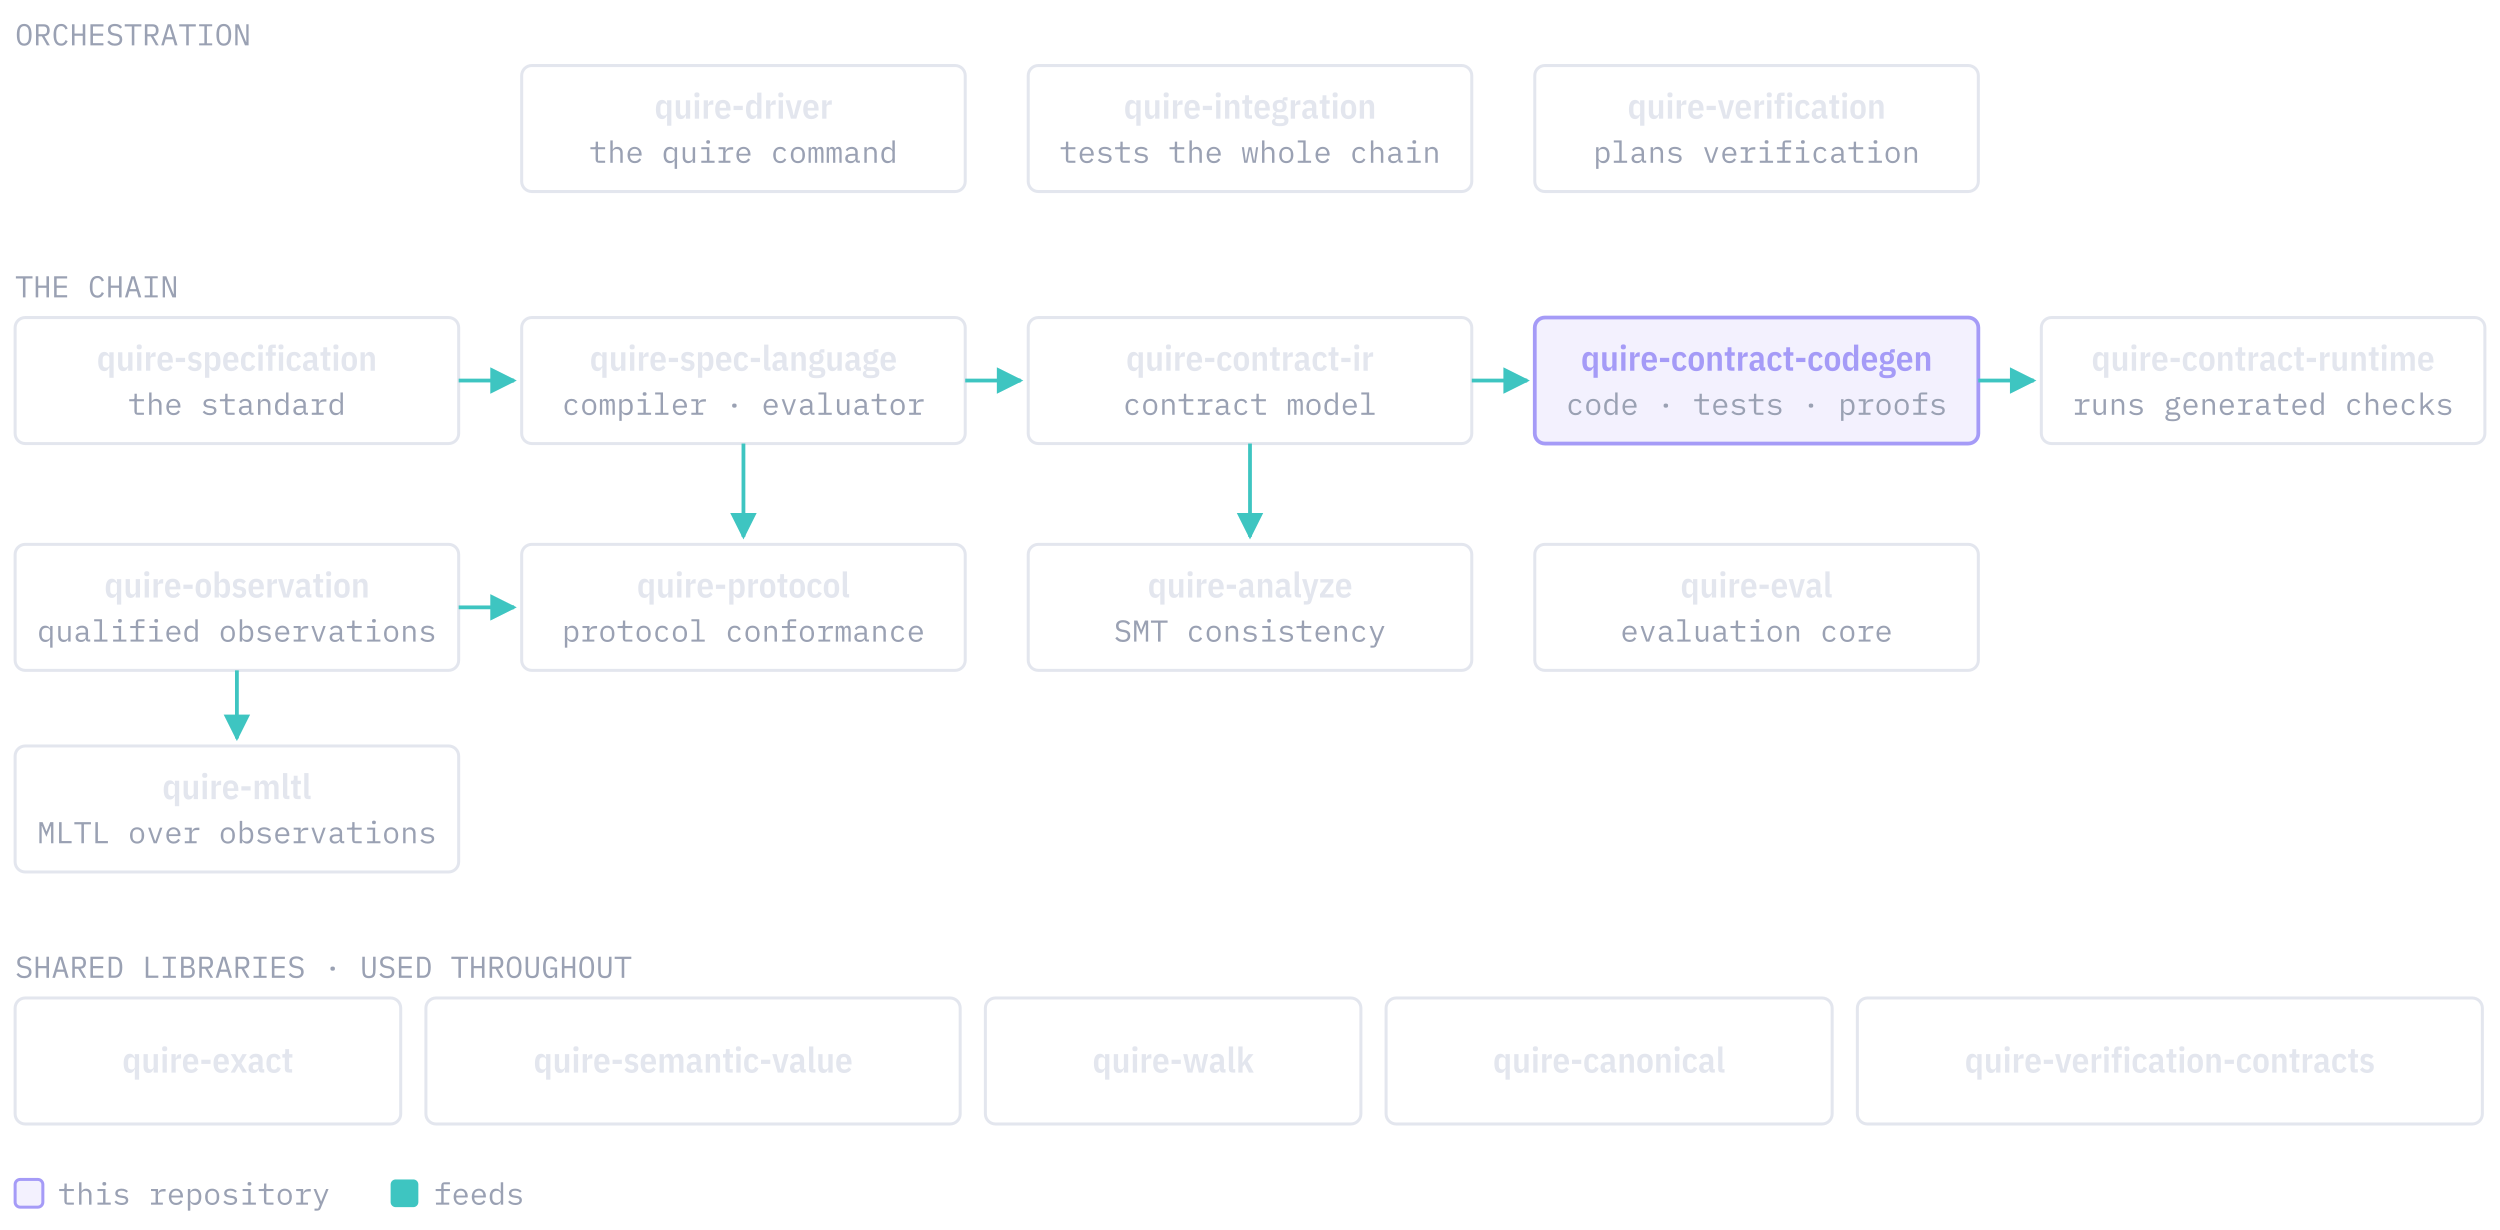
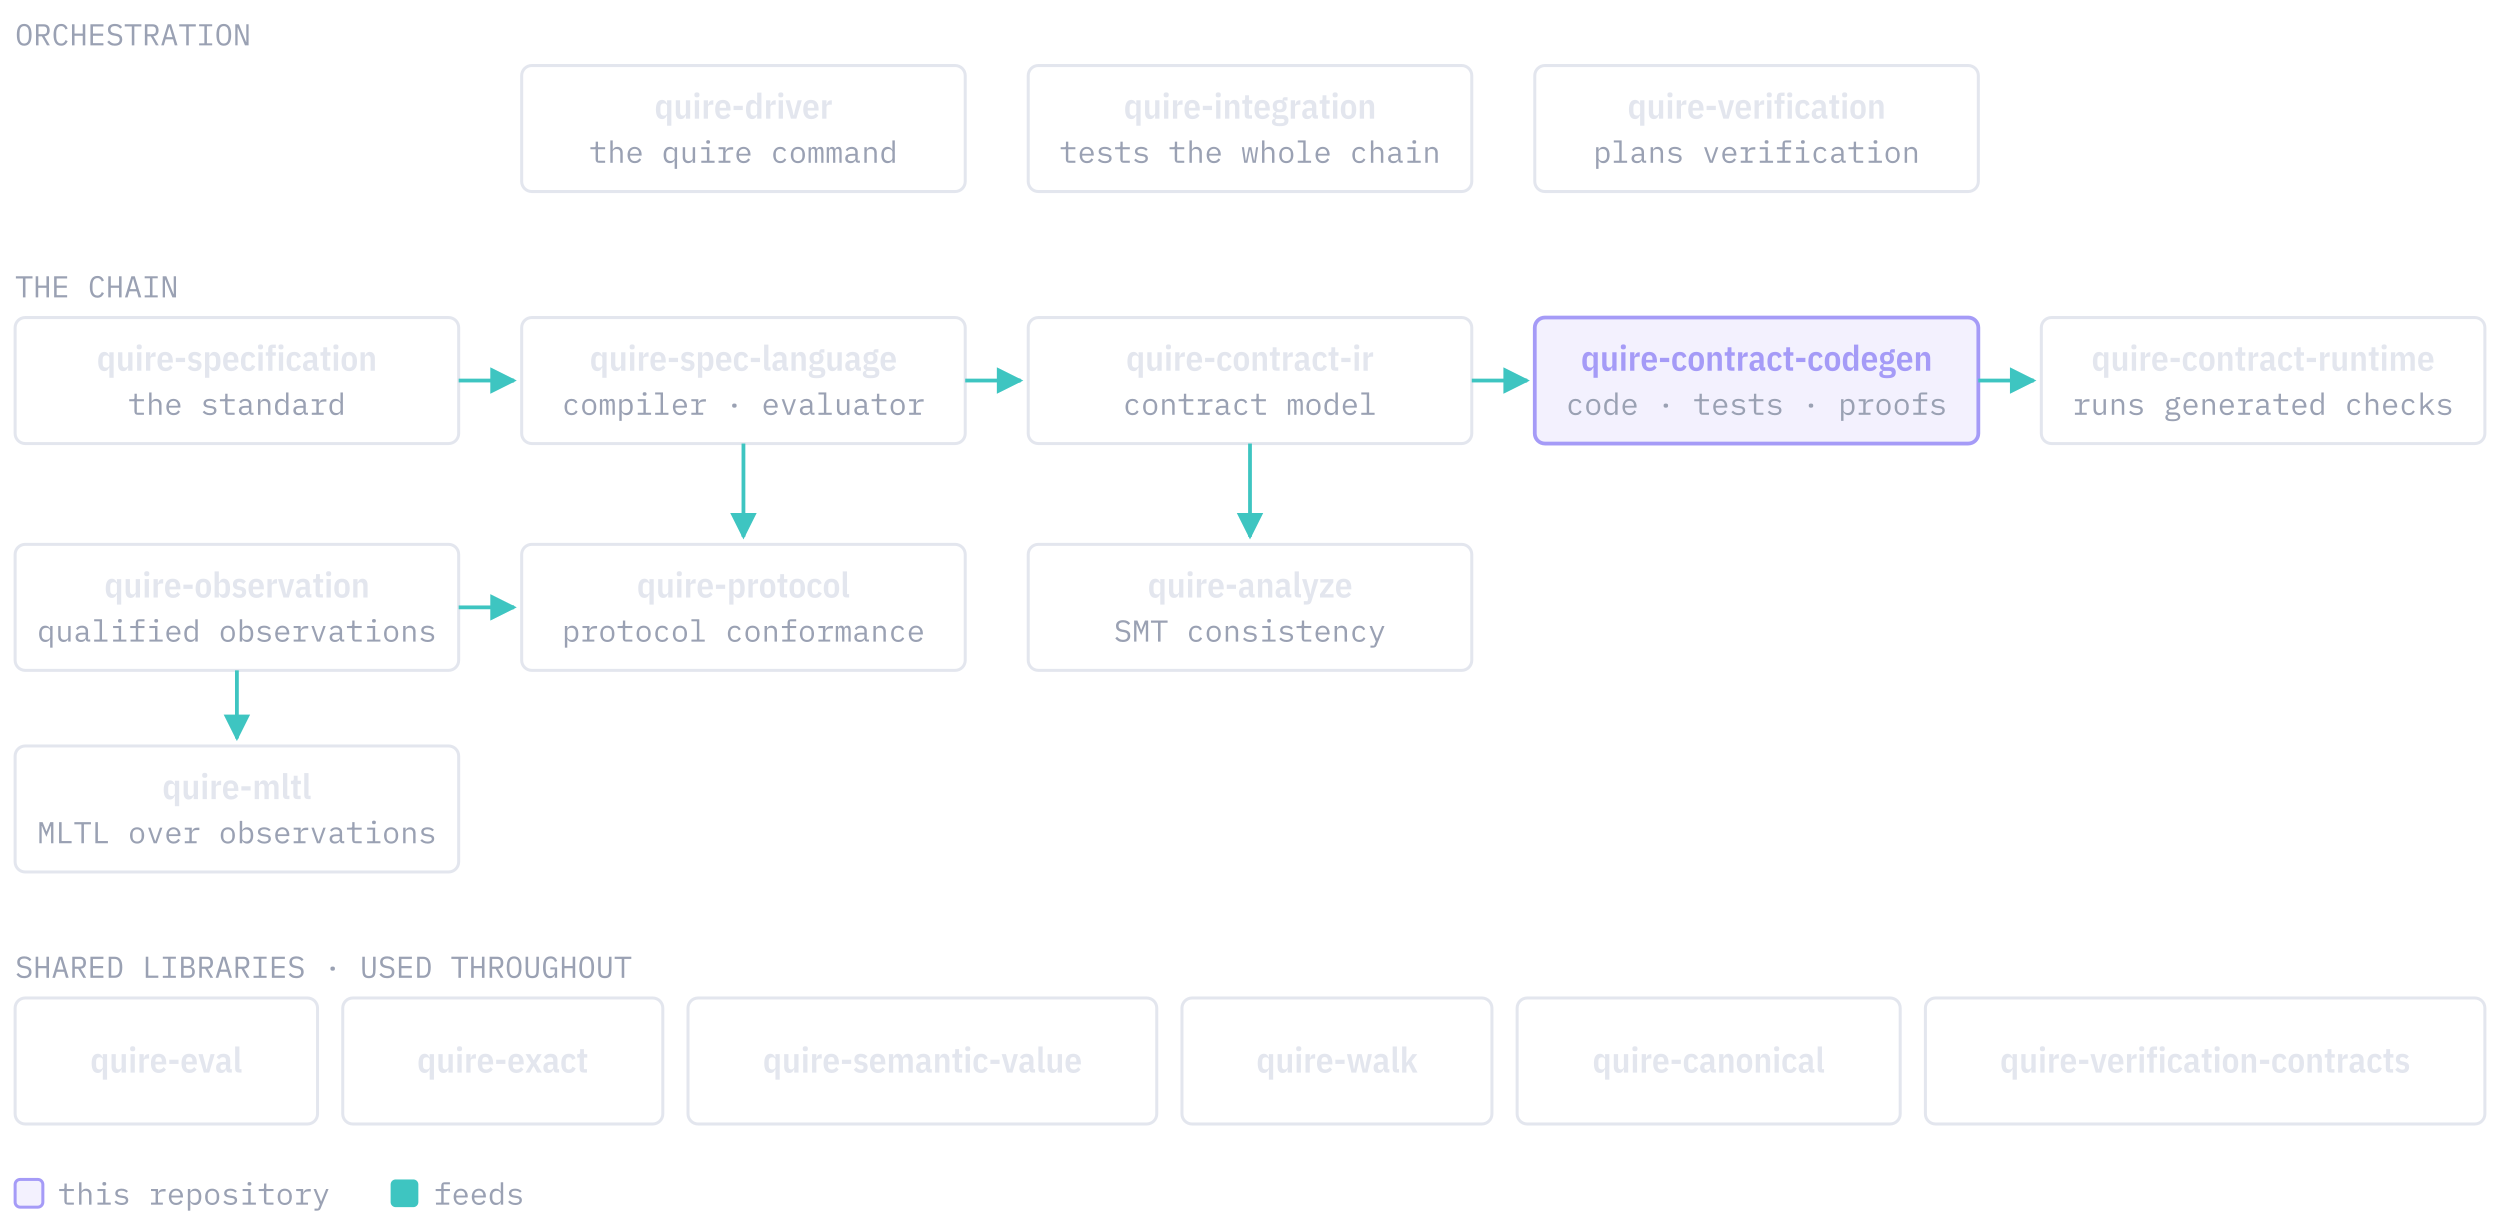
- <svg xmlns="http://www.w3.org/2000/svg" width="992" height="488" viewBox="-6 -6 992 488" role="img" aria-label="The Quire repositories. The main chain runs from the standard, quire-specification, to the compiler, quire-spec-language, then quire-contract-ir, quire-contract-codegen and quire-contract-runtime. quire-spec-language also feeds quire-protocol, and quire-contract-ir feeds quire-analyze. quire-observation feeds quire-protocol and quire-mltl. quire-eval is the evaluation core. Above the chain, quire-driver runs it, quire-integration tests it and quire-verification plans verification. Below it, shared libraries used throughout: quire-exact, quire-semantic-value, quire-walk, quire-canonical and quire-verification-contracts.">
+ <svg xmlns="http://www.w3.org/2000/svg" width="992" height="488" viewBox="-6 -6 992 488" role="img" aria-label="The Quire repositories. The main chain runs from the standard, quire-specification, to the compiler, quire-spec-language, then quire-contract-ir, quire-contract-codegen and quire-contract-runtime. quire-spec-language also feeds quire-protocol, and quire-contract-ir feeds quire-analyze. quire-observation feeds quire-protocol and quire-mltl. Above the chain, quire-driver runs it, quire-integration tests it and quire-verification plans verification. Below it, shared libraries used throughout: quire-eval, quire-exact, quire-semantic-value, quire-walk, quire-canonical and quire-verification-contracts.">
  <defs>
    <path id="mono_A" d="M481 0 422 199H177L118 0H31L245 698H356L570 0ZM304 609H295L197 272H402Z" />
    <path id="mono_B" d="M88 698H325Q415 698 466 649Q517 600 517 518Q517 455 486 419Q456 383 408 368V365Q467 351 505 312Q543 274 543 201Q543 159 529 122Q515 85 490 58Q464 31 430 16Q395 0 355 0H88ZM330 73Q388 73 421 99Q454 125 454 179V220Q454 273 421 300Q388 326 330 326H172V73ZM316 395Q369 395 399 418Q429 442 429 490V529Q429 577 399 601Q369 625 316 625H172V395Z" />
    <path id="mono_C" d="M323 -12Q195 -12 132 81Q70 174 70 349Q70 524 132 617Q195 710 323 710Q371 710 406 697Q441 684 466 662Q491 640 508 612Q525 585 538 557L466 524Q457 547 445 568Q433 588 416 604Q400 619 378 628Q355 637 323 637Q240 637 200 574Q159 511 159 406V292Q159 187 200 124Q240 61 323 61Q355 61 378 70Q400 79 416 94Q433 110 445 130Q457 151 466 174L538 141Q525 112 508 85Q491 58 466 36Q441 14 406 1Q371 -12 323 -12Z" />
    <path id="mono_D" d="M95 698H290Q418 698 481 610Q544 522 544 349Q544 176 481 88Q418 0 290 0H95ZM286 73Q370 73 412 131Q455 189 455 295V403Q455 509 412 567Q370 625 286 625H179V73Z" />
    <path id="mono_E" d="M90 0V698H520V625H174V390H508V317H174V73H520V0Z" />
    <path id="mono_G" d="M444 93H439Q430 73 418 54Q406 35 388 20Q369 6 343 -3Q317 -12 281 -12Q167 -12 112 80Q56 172 56 344Q56 524 117 617Q178 710 305 710Q354 710 390 697Q426 684 452 662Q477 640 494 612Q511 585 522 557L450 524Q441 547 430 568Q418 588 402 604Q385 619 362 628Q339 637 308 637Q224 637 184 574Q145 511 145 406V298Q145 245 153 202Q161 158 180 126Q198 94 228 76Q257 59 300 59Q368 59 406 100Q444 141 444 206V278H297V345H522V0H444Z" />
    <path id="mono_H" d="M436 317H164V0H80V698H164V390H436V698H520V0H436Z" />
    <path id="mono_I" d="M84 0V67H258V631H84V698H516V631H342V67H516V0Z" />
    <path id="mono_L" d="M120 0V698H204V73H535V0Z" />
    <path id="mono_M" d="M455 350V571H447L300 212L153 571H145V350V0H68V698H176L299 390H305L428 698H532V0H455Z" />
    <path id="mono_N" d="M163 588H156V0H80V698H199L437 110H444V698H520V0H401Z" />
    <path id="mono_O" d="M300 -12Q236 -12 190 12Q144 37 114 83Q84 129 70 196Q56 263 56 349Q56 434 70 502Q84 569 114 615Q144 661 190 686Q236 710 300 710Q364 710 410 686Q456 661 486 615Q516 569 530 502Q544 434 544 349Q544 263 530 196Q516 129 486 83Q456 37 410 12Q364 -12 300 -12ZM300 61Q342 61 371 78Q400 94 419 124Q438 154 446 196Q455 239 455 292V406Q455 458 446 501Q438 544 419 574Q400 604 371 620Q342 637 300 637Q258 637 229 620Q200 604 181 574Q162 544 154 501Q145 458 145 406V292Q145 239 154 196Q162 154 181 124Q200 94 229 78Q258 61 300 61Z" />
    <path id="mono_R" d="M174 0H90V698H344Q441 698 492 645Q543 592 543 497Q543 412 499 361Q455 310 371 302L549 0H455L285 298H174ZM342 369Q395 369 424 396Q454 422 454 471V523Q454 572 424 598Q395 625 342 625H174V369Z" />
    <path id="mono_S" d="M298 -12Q204 -12 144 22Q84 57 45 111L106 161Q147 110 192 85Q238 60 301 60Q377 60 417 95Q457 130 457 193Q457 244 428 272Q399 301 327 313L249 326Q198 335 164 353Q129 371 108 396Q87 422 78 452Q69 483 69 516Q69 612 132 661Q195 710 302 710Q386 710 444 682Q501 654 536 603L477 552Q448 590 407 614Q366 638 301 638Q230 638 192 608Q154 578 154 518Q154 471 182 442Q211 412 285 399L360 386Q411 377 446 359Q481 341 502 316Q524 291 533 260Q542 229 542 195Q542 98 478 43Q415 -12 298 -12Z" />
    <path id="mono_T" d="M342 625V0H258V625H25V698H575V625Z" />
    <path id="mono_U" d="M164 698V279Q164 228 167 188Q170 148 183 120Q196 91 224 76Q251 61 300 61Q349 61 376 76Q404 91 417 120Q430 148 433 188Q436 228 436 279V698H520V299Q520 221 512 163Q505 105 482 66Q458 27 414 8Q371 -12 300 -12Q229 -12 186 8Q142 27 118 66Q95 105 88 163Q80 221 80 299V698Z" />
    <path id="mono_a" d="M495 0Q448 0 428 24Q408 48 403 84H398Q381 39 344 14Q306 -12 243 -12Q162 -12 114 30Q66 72 66 145Q66 217 118 256Q171 295 288 295H398V346Q398 403 366 432Q334 460 275 460Q223 460 190 440Q157 419 137 384L83 424Q93 444 110 463Q127 482 152 496Q177 511 209 520Q241 528 280 528Q371 528 424 482Q478 436 478 354V70H550V0ZM257 55Q288 55 314 62Q339 70 358 82Q377 95 388 112Q398 130 398 150V235H288Q216 235 183 215Q150 195 150 157V136Q150 96 178 76Q207 55 257 55Z" />
    <path id="mono_b" d="M95 740H175V432H179Q229 528 338 528Q433 528 486 457Q540 386 540 258Q540 130 486 59Q433 -12 338 -12Q229 -12 179 84H175V0H95ZM307 59Q377 59 416 102Q454 144 454 214V302Q454 372 416 414Q377 457 307 457Q280 457 256 450Q232 443 214 430Q196 416 186 396Q175 377 175 351V165Q175 139 186 120Q196 100 214 86Q232 73 256 66Q280 59 307 59Z" />
    <path id="mono_c" d="M318 -12Q262 -12 218 8Q175 27 145 62Q115 97 100 147Q84 197 84 258Q84 319 100 369Q116 419 146 454Q176 490 219 509Q262 528 317 528Q392 528 439 495Q486 462 508 409L444 375Q430 415 398 437Q365 459 317 459Q282 459 254 448Q227 436 208 415Q189 394 180 365Q170 336 170 302V214Q170 180 180 151Q189 122 208 101Q227 80 255 68Q283 57 319 57Q371 57 405 81Q439 105 459 147L516 108Q493 56 444 22Q396 -12 318 -12Z" />
    <path id="mono_d" d="M425 84H421Q371 -12 262 -12Q167 -12 114 59Q60 130 60 258Q60 386 114 457Q167 528 262 528Q371 528 421 432H425V740H505V0H425ZM293 59Q320 59 344 66Q368 73 386 86Q404 100 414 120Q425 139 425 165V351Q425 377 414 396Q404 416 386 430Q368 443 344 450Q320 457 293 457Q223 457 184 414Q146 372 146 302V214Q146 144 184 102Q223 59 293 59Z" />
    <path id="mono_e" d="M309 -12Q253 -12 208 7Q164 26 132 62Q101 97 84 146Q67 196 67 257Q67 319 84 369Q102 419 133 454Q164 490 208 509Q251 528 304 528Q356 528 398 509Q441 490 471 456Q501 423 517 377Q533 331 533 276V238H151V214Q151 180 162 151Q173 122 194 101Q214 80 244 68Q273 57 309 57Q361 57 399 81Q437 105 457 147L516 107Q493 55 440 22Q386 -12 309 -12ZM304 462Q271 462 243 450Q215 438 194 417Q174 396 162 368Q151 339 151 305V298H447V309Q447 343 436 371Q426 399 408 420Q389 440 362 451Q336 462 304 462Z" />
    <path id="mono_f" d="M83 68H257V448H73V516H257V622Q257 674 284 707Q312 740 371 740H544V672H337V516H544V448H337V68H521V0H83Z" />
    <path id="mono_g" d="M561 -59Q561 -137 496 -174Q431 -212 301 -212Q176 -212 122 -179Q67 -146 67 -84Q67 -42 89 -19Q111 4 151 15V27Q129 38 117 55Q105 72 105 98Q105 138 132 158Q158 178 198 188V192Q150 213 124 254Q97 295 97 350Q97 389 111 422Q125 455 152 478Q178 502 215 515Q252 528 297 528Q355 528 399 507V516Q399 546 413 566Q427 586 461 586H556V516H440V481Q468 457 483 424Q498 391 498 350Q498 311 484 278Q469 245 443 222Q417 198 380 185Q342 172 297 172Q284 172 272 173Q260 174 248 176Q236 174 223 170Q210 165 199 158Q188 150 181 140Q174 130 174 117Q174 94 197 86Q220 79 257 79H371Q471 79 516 42Q561 4 561 -59ZM486 -63Q486 -32 461 -14Q436 5 374 5H195Q143 -16 143 -65Q143 -99 170 -124Q197 -148 260 -148H338Q408 -148 447 -126Q486 -105 486 -63ZM297 234Q357 234 386 262Q414 290 414 336V365Q414 411 386 438Q357 466 297 466Q237 466 209 438Q181 411 181 365V336Q181 290 209 262Q237 234 297 234Z" />
    <path id="mono_h" d="M98 740H178V432H182Q190 451 202 468Q214 486 232 499Q249 512 273 520Q297 528 329 528Q410 528 459 476Q508 425 508 331V0H428V317Q428 388 397 422Q366 457 306 457Q282 457 259 451Q236 445 218 433Q200 421 189 402Q178 383 178 358V0H98Z" />
    <path id="mono_i" d="M332 630Q297 630 283 644Q269 659 269 681V697Q269 719 283 734Q297 748 332 748Q367 748 381 734Q395 719 395 697V681Q395 659 381 644Q367 630 332 630ZM106 68H292V448H106V516H372V68H546V0H106Z" />
    <path id="mono_k" d="M105 740H185V273H189L279 358L451 516H549L335 314L574 0H475L274 268L185 187V0H105Z" />
    <path id="mono_l" d="M80 68H260V672H80V740H340V68H520V0H80Z" />
    <path id="mono_m" d="M54 0V516H128V456H132Q144 486 166 507Q188 528 231 528Q276 528 298 506Q320 483 325 447H328Q342 482 368 505Q394 528 440 528Q503 528 524 484Q546 440 546 358V0H472V345Q472 411 458 436Q445 462 409 462Q377 462 357 442Q337 421 337 379V0H263V345Q263 411 250 436Q236 462 201 462Q169 462 148 442Q128 421 128 379V0Z" />
    <path id="mono_n" d="M98 0V516H178V432H182Q190 451 202 468Q214 486 232 499Q249 512 273 520Q297 528 329 528Q410 528 459 476Q508 425 508 331V0H428V317Q428 388 397 422Q366 457 306 457Q282 457 259 451Q236 445 218 433Q200 421 189 402Q178 383 178 358V0Z" />
    <path id="mono_o" d="M300 -12Q246 -12 202 7Q159 26 128 62Q98 97 82 146Q66 196 66 258Q66 319 82 369Q98 419 128 454Q159 490 202 509Q246 528 300 528Q354 528 398 509Q441 490 472 454Q502 419 518 369Q534 319 534 258Q534 196 518 146Q502 97 472 62Q441 26 398 7Q354 -12 300 -12ZM300 57Q367 57 408 97Q449 137 449 221V295Q449 379 408 419Q367 459 300 459Q233 459 192 419Q151 379 151 295V221Q151 137 192 97Q233 57 300 57Z" />
    <path id="mono_p" d="M95 516H175V432H179Q229 528 338 528Q433 528 486 457Q540 386 540 258Q540 130 486 59Q433 -12 338 -12Q229 -12 179 84H175V-200H95ZM307 59Q377 59 416 102Q454 144 454 214V302Q454 372 416 414Q377 457 307 457Q280 457 256 450Q232 443 214 430Q196 416 186 396Q175 377 175 351V165Q175 139 186 120Q196 100 214 86Q232 73 256 66Q280 59 307 59Z" />
    <path id="mono_periodcentered" d="M300 235Q259 235 242 252Q226 269 226 295V313Q226 339 242 356Q259 373 300 373Q341 373 358 356Q374 339 374 313V295Q374 269 358 252Q341 235 300 235Z" />
    <path id="mono_q" d="M425 84H421Q371 -12 262 -12Q167 -12 114 59Q60 130 60 258Q60 386 114 457Q167 528 262 528Q371 528 421 432H425V516H505V-200H425ZM293 59Q320 59 344 66Q368 73 386 86Q404 100 414 120Q425 139 425 165V351Q425 377 414 396Q404 416 386 430Q368 443 344 450Q320 457 293 457Q223 457 184 414Q146 372 146 302V214Q146 144 184 102Q223 59 293 59Z" />
    <path id="mono_r" d="M77 68H228V448H77V516H308V386H313Q329 447 374 482Q418 516 487 516H559V436H462Q393 436 350 396Q308 356 308 291V68H469V0H77Z" />
    <path id="mono_s" d="M306 -12Q225 -12 166 16Q108 43 67 89L121 136Q158 97 202 76Q246 55 308 55Q368 55 406 76Q445 98 445 144Q445 164 438 178Q430 191 417 199Q404 207 388 212Q372 216 354 219L273 231Q246 235 214 242Q183 249 157 264Q131 280 114 306Q96 332 96 374Q96 413 112 442Q127 470 155 490Q183 509 221 518Q259 528 304 528Q374 528 426 506Q477 484 514 445L462 396Q453 407 440 418Q426 430 406 440Q387 449 361 455Q335 461 301 461Q240 461 208 440Q175 419 175 379Q175 359 182 346Q190 332 203 324Q216 316 232 312Q249 307 266 304L347 292Q375 288 406 281Q437 274 463 258Q489 243 506 217Q524 191 524 149Q524 72 464 30Q405 -12 306 -12Z" />
    <path id="mono_t" d="M325 0Q266 0 238 33Q211 66 211 118V448H39V516H167Q193 516 204 526Q214 537 214 563V698H291V516H526V448H291V68H526V0Z" />
    <path id="mono_u" d="M422 84H418Q410 65 398 48Q386 30 368 17Q351 4 327 -4Q303 -12 271 -12Q190 -12 141 40Q92 91 92 185V516H172V199Q172 128 203 94Q234 59 294 59Q318 59 341 65Q364 71 382 83Q400 95 411 114Q422 132 422 158V516H502V0H422Z" />
    <path id="mono_v" d="M249 0 64 516H145L219 300L299 67H303L383 300L457 516H536L351 0Z" />
    <path id="mono_w" d="M30 516H101L160 70H169L257 516H345L433 70H442L501 516H570L491 0H387L305 432H297L213 0H109Z" />
    <path id="mono_y" d="M467 516H547L291 -113Q282 -135 271 -152Q260 -168 245 -178Q230 -189 209 -194Q188 -200 159 -200H83V-132H203L261 10L53 516H135L222 300L299 104H303L380 300Z" />
    <path id="title_a" d="M406 0Q325 0 321 89H309Q299 41 264 14Q229 -12 177 -12Q105 -12 69 28Q33 68 33 140Q33 222 84 262Q135 302 231 302H312V347Q312 393 292 415Q273 437 228 437Q191 437 166 420Q141 402 122 370L51 434Q80 479 124 506Q169 534 238 534Q433 534 433 350V97H479V0ZM223 77Q260 77 286 98Q312 120 312 158V227H239Q155 227 155 162V140Q155 107 173 92Q191 77 223 77Z" />
    <path id="title_b" d="M66 740H187V436H201Q212 480 246 507Q279 534 324 534Q416 534 460 464Q504 395 504 261Q504 127 460 58Q416 -12 324 -12Q279 -12 246 15Q212 42 201 86H187V0H66ZM278 88Q325 88 351 117Q377 146 377 199V323Q377 376 351 405Q325 434 278 434Q237 434 212 414Q187 393 187 356V166Q187 129 212 108Q237 88 278 88Z" />
    <path id="title_c" d="M251 -12Q145 -12 90 54Q34 120 34 261Q34 402 90 468Q145 534 251 534Q328 534 374 499Q419 464 439 403L340 359Q332 397 312 416Q291 436 251 436Q161 436 161 328V194Q161 86 251 86Q293 86 315 106Q337 126 348 168L442 123Q396 -12 251 -12Z" />
    <path id="title_d" d="M357 86H343Q332 42 298 15Q265 -12 220 -12Q128 -12 84 58Q40 127 40 261Q40 395 84 464Q128 534 220 534Q265 534 298 507Q332 480 343 436H357V740H478V0H357ZM266 88Q307 88 332 108Q357 129 357 166V356Q357 393 332 414Q307 434 266 434Q219 434 193 405Q167 376 167 323V199Q167 146 193 117Q219 88 266 88Z" />
    <path id="title_e" d="M263 -12Q212 -12 170 4Q127 21 97 54Q67 88 50 140Q34 191 34 261Q34 402 90 468Q147 534 252 534Q357 534 414 468Q470 402 470 261V232H161V198Q161 146 190 116Q219 86 270 86Q313 86 342 104Q372 123 393 158L459 89Q430 43 381 16Q332 -12 263 -12ZM252 441Q161 441 161 333V307H343V333Q343 441 252 441Z" />
    <path id="title_f" d="M91 425H22V522H91V603Q91 674 122 707Q154 740 220 740H308V643H212V522H308V425H212V0H91Z" />
    <path id="title_g" d="M493 -46Q493 -87 480 -118Q468 -149 439 -170Q410 -191 362 -202Q314 -212 244 -212Q182 -212 140 -204Q98 -195 72 -179Q46 -163 35 -140Q24 -117 24 -88Q24 -48 46 -25Q68 -2 109 4V23Q77 31 62 53Q46 75 46 107Q46 139 68 160Q90 182 132 190V203Q47 245 47 357Q47 442 95 488Q143 534 244 534Q289 534 326 520V539Q326 610 394 610H467V516H366V496Q403 478 422 442Q441 407 441 357Q441 272 394 226Q346 181 244 181Q203 181 168 189Q154 183 147 170Q140 157 140 141Q140 121 153 111Q166 101 196 101H329Q418 101 456 63Q493 25 493 -46ZM380 -60Q380 -33 362 -19Q344 -5 302 -5H141Q119 -24 119 -61Q119 -93 140 -110Q162 -127 216 -127H275Q332 -127 356 -110Q380 -94 380 -60ZM244 264Q327 264 327 346V369Q327 451 244 451Q161 451 161 369V346Q161 264 244 264Z" />
    <path id="title_hyphen" d="M50 245V365H312V245Z" />
    <path id="title_i" d="M126 604Q88 604 71 620Q54 637 54 665V685Q54 713 71 730Q88 746 126 746Q164 746 181 730Q198 713 198 685V665Q198 637 181 620Q164 604 126 604ZM66 522H187V0H66Z" />
    <path id="title_k" d="M66 740H187V395L179 287H193L254 383L358 522H495L332 317L504 0H368L248 239L187 163V0H66Z" />
    <path id="title_l" d="M184 0Q121 0 94 28Q66 56 66 116V740H187V97H247V0Z" />
    <path id="title_m" d="M66 0V522H187V435H201Q232 534 324 534Q422 534 451 431H463Q480 484 516 509Q551 534 602 534Q668 534 705 486Q742 439 742 351V0H621V330Q621 432 548 432Q513 432 488 410Q464 389 464 350V0H343V330Q343 384 325 408Q307 432 271 432Q236 432 212 410Q187 389 187 350V0Z" />
    <path id="title_n" d="M66 0V522H187V435H201Q232 534 326 534Q396 534 434 486Q472 439 472 351V0H351V330Q351 432 275 432Q238 432 212 410Q187 389 187 350V0Z" />
    <path id="title_o" d="M253 -12Q149 -12 92 54Q34 120 34 261Q34 402 92 468Q149 534 253 534Q357 534 414 468Q472 402 472 261Q472 120 414 54Q357 -12 253 -12ZM253 86Q345 86 345 194V328Q345 436 253 436Q161 436 161 328V194Q161 86 253 86Z" />
    <path id="title_p" d="M66 522H187V436H201Q212 480 246 507Q279 534 324 534Q416 534 460 464Q504 395 504 261Q504 127 460 58Q416 -12 324 -12Q279 -12 246 15Q212 42 201 86H187V-200H66ZM278 88Q325 88 351 117Q377 146 377 199V323Q377 376 351 405Q325 434 278 434Q237 434 212 414Q187 393 187 356V166Q187 129 212 108Q237 88 278 88Z" />
    <path id="title_q" d="M357 86H343Q332 42 298 15Q265 -12 220 -12Q128 -12 84 58Q40 127 40 261Q40 395 84 464Q128 534 220 534Q265 534 298 507Q332 480 343 436H357V522H478V-200H357ZM266 88Q307 88 332 108Q357 129 357 166V356Q357 393 332 414Q307 434 266 434Q219 434 193 405Q167 376 167 323V199Q167 146 193 117Q219 88 266 88Z" />
    <path id="title_r" d="M66 0V522H187V415H201Q210 467 238 494Q267 522 313 522H339V398H299Q242 398 214 380Q187 362 187 317V0Z" />
    <path id="title_s" d="M224 -12Q159 -12 110 12Q61 35 24 82L98 154Q123 119 154 101Q185 83 226 83Q302 83 302 147Q302 172 290 186Q277 201 247 206L198 215Q116 230 79 266Q42 302 42 371Q42 453 90 494Q138 534 226 534Q287 534 332 514Q376 494 409 455L338 384Q318 409 290 424Q261 439 226 439Q156 439 156 376Q156 350 170 336Q184 323 214 318L264 309Q346 294 382 258Q417 223 417 159Q417 78 367 33Q317 -12 224 -12Z" />
    <path id="title_t" d="M210 0Q147 0 119 28Q91 56 91 117V425H22V522H58Q84 522 94 534Q103 546 103 572V664H212V522H306V425H212V97H298V0Z" />
    <path id="title_u" d="M346 88H332Q302 -12 205 -12Q135 -12 98 36Q60 83 60 172V522H181V192Q181 89 257 89Q294 89 320 111Q346 133 346 172V522H467V0H346Z" />
    <path id="title_v" d="M162 0 8 522H130L205 244L234 103H248L277 244L352 522H469L315 0Z" />
    <path id="title_w" d="M16 522H135L186 278L211 110H223L253 278L311 522H433L492 278L522 110H534L559 278L612 522H724L597 0H461L400 254L377 409H364L340 254L279 0H143Z" />
    <path id="title_x" d="M15 0 173 267 17 522H149L242 354H255L348 522H472L318 264L478 0H345L249 176H236L138 0Z" />
    <path id="title_y" d="M353 522H474L275 -109Q258 -162 227 -181Q196 -200 140 -200H58V-103H161L182 -29L8 522H131L209 240L237 103H249L277 241Z" />
    <path id="title_z" d="M34 0V95L275 425H42V522H412V428L170 97H418V0Z" />
    <marker id="ah-model" viewBox="0 0 10 10" refX="9" refY="5" markerWidth="7" markerHeight="7" orient="auto-start-reverse">
      <path d="M0,0 L10,5 L0,10 z" fill="#3ec5c1" />
    </marker>
  </defs>
  <rect x="201" y="20" width="176" height="50" rx="4" stroke="#e3e6ee" stroke-width="1.2" fill="none" />
  <g fill="#e3e6ee" transform="translate(253.7,41.1) scale(0.014,-0.014)">
    <use href="#title_q" x="0" />
    <use href="#title_u" x="544" />
    <use href="#title_i" x="1077" />
    <use href="#title_r" x="1329" />
    <use href="#title_e" x="1686" />
    <use href="#title_hyphen" x="2191" />
    <use href="#title_d" x="2553" />
    <use href="#title_r" x="3097" />
    <use href="#title_i" x="3454" />
    <use href="#title_v" x="3706" />
    <use href="#title_e" x="4182" />
    <use href="#title_r" x="4687" />
  </g>
  <g fill="#9aa1b3" transform="translate(227.8,58.6) scale(0.012,-0.012)">
    <use href="#mono_t" x="0" />
    <use href="#mono_h" x="600" />
    <use href="#mono_e" x="1200" />
    <use href="#mono_q" x="2400" />
    <use href="#mono_u" x="3000" />
    <use href="#mono_i" x="3600" />
    <use href="#mono_r" x="4200" />
    <use href="#mono_e" x="4800" />
    <use href="#mono_c" x="6000" />
    <use href="#mono_o" x="6600" />
    <use href="#mono_m" x="7200" />
    <use href="#mono_m" x="7800" />
    <use href="#mono_a" x="8400" />
    <use href="#mono_n" x="9000" />
    <use href="#mono_d" x="9600" />
  </g>
  <rect x="402" y="20" width="176" height="50" rx="4" stroke="#e3e6ee" stroke-width="1.2" fill="none" />
  <g fill="#e3e6ee" transform="translate(439.9,41.1) scale(0.014,-0.014)">
    <use href="#title_q" x="0" />
    <use href="#title_u" x="544" />
    <use href="#title_i" x="1077" />
    <use href="#title_r" x="1329" />
    <use href="#title_e" x="1686" />
    <use href="#title_hyphen" x="2191" />
    <use href="#title_i" x="2553" />
    <use href="#title_n" x="2805" />
    <use href="#title_t" x="3337" />
    <use href="#title_e" x="3671" />
    <use href="#title_g" x="4176" />
    <use href="#title_r" x="4668" />
    <use href="#title_a" x="5025" />
    <use href="#title_t" x="5532" />
    <use href="#title_i" x="5866" />
    <use href="#title_o" x="6118" />
    <use href="#title_n" x="6624" />
  </g>
  <g fill="#9aa1b3" transform="translate(414.4,58.6) scale(0.012,-0.012)">
    <use href="#mono_t" x="0" />
    <use href="#mono_e" x="600" />
    <use href="#mono_s" x="1200" />
    <use href="#mono_t" x="1800" />
    <use href="#mono_s" x="2400" />
    <use href="#mono_t" x="3600" />
    <use href="#mono_h" x="4200" />
    <use href="#mono_e" x="4800" />
    <use href="#mono_w" x="6000" />
    <use href="#mono_h" x="6600" />
    <use href="#mono_o" x="7200" />
    <use href="#mono_l" x="7800" />
    <use href="#mono_e" x="8400" />
    <use href="#mono_c" x="9600" />
    <use href="#mono_h" x="10200" />
    <use href="#mono_a" x="10800" />
    <use href="#mono_i" x="11400" />
    <use href="#mono_n" x="12000" />
  </g>
  <rect x="603" y="20" width="176" height="50" rx="4" stroke="#e3e6ee" stroke-width="1.2" fill="none" />
  <g fill="#e3e6ee" transform="translate(639.8,41.1) scale(0.014,-0.014)">
    <use href="#title_q" x="0" />
    <use href="#title_u" x="544" />
    <use href="#title_i" x="1077" />
    <use href="#title_r" x="1329" />
    <use href="#title_e" x="1686" />
    <use href="#title_hyphen" x="2191" />
    <use href="#title_v" x="2553" />
    <use href="#title_e" x="3029" />
    <use href="#title_r" x="3534" />
    <use href="#title_i" x="3891" />
    <use href="#title_f" x="4143" />
    <use href="#title_i" x="4471" />
    <use href="#title_c" x="4723" />
    <use href="#title_a" x="5187" />
    <use href="#title_t" x="5694" />
    <use href="#title_i" x="6028" />
    <use href="#title_o" x="6280" />
    <use href="#title_n" x="6786" />
  </g>
  <g fill="#9aa1b3" transform="translate(626.2,58.6) scale(0.012,-0.012)">
    <use href="#mono_p" x="0" />
    <use href="#mono_l" x="600" />
    <use href="#mono_a" x="1200" />
    <use href="#mono_n" x="1800" />
    <use href="#mono_s" x="2400" />
    <use href="#mono_v" x="3600" />
    <use href="#mono_e" x="4200" />
    <use href="#mono_r" x="4800" />
    <use href="#mono_i" x="5400" />
    <use href="#mono_f" x="6000" />
    <use href="#mono_i" x="6600" />
    <use href="#mono_c" x="7200" />
    <use href="#mono_a" x="7800" />
    <use href="#mono_t" x="8400" />
    <use href="#mono_i" x="9000" />
    <use href="#mono_o" x="9600" />
    <use href="#mono_n" x="10200" />
  </g>
  <rect x="0" y="120" width="176" height="50" rx="4" stroke="#e3e6ee" stroke-width="1.2" fill="none" />
  <g fill="#e3e6ee" transform="translate(32.4,141.1) scale(0.014,-0.014)">
    <use href="#title_q" x="0" />
    <use href="#title_u" x="544" />
    <use href="#title_i" x="1077" />
    <use href="#title_r" x="1329" />
    <use href="#title_e" x="1686" />
    <use href="#title_hyphen" x="2191" />
    <use href="#title_s" x="2553" />
    <use href="#title_p" x="3002" />
    <use href="#title_e" x="3546" />
    <use href="#title_c" x="4051" />
    <use href="#title_i" x="4515" />
    <use href="#title_f" x="4767" />
    <use href="#title_i" x="5095" />
    <use href="#title_c" x="5347" />
    <use href="#title_a" x="5811" />
    <use href="#title_t" x="6318" />
    <use href="#title_i" x="6652" />
    <use href="#title_o" x="6904" />
    <use href="#title_n" x="7410" />
  </g>
  <g fill="#9aa1b3" transform="translate(44.8,158.6) scale(0.012,-0.012)">
    <use href="#mono_t" x="0" />
    <use href="#mono_h" x="600" />
    <use href="#mono_e" x="1200" />
    <use href="#mono_s" x="2400" />
    <use href="#mono_t" x="3000" />
    <use href="#mono_a" x="3600" />
    <use href="#mono_n" x="4200" />
    <use href="#mono_d" x="4800" />
    <use href="#mono_a" x="5400" />
    <use href="#mono_r" x="6000" />
    <use href="#mono_d" x="6600" />
  </g>
  <rect x="201" y="120" width="176" height="50" rx="4" stroke="#e3e6ee" stroke-width="1.2" fill="none" />
  <g fill="#e3e6ee" transform="translate(228,141.1) scale(0.014,-0.014)">
    <use href="#title_q" x="0" />
    <use href="#title_u" x="544" />
    <use href="#title_i" x="1077" />
    <use href="#title_r" x="1329" />
    <use href="#title_e" x="1686" />
    <use href="#title_hyphen" x="2191" />
    <use href="#title_s" x="2553" />
    <use href="#title_p" x="3002" />
    <use href="#title_e" x="3546" />
    <use href="#title_c" x="4051" />
    <use href="#title_hyphen" x="4515" />
    <use href="#title_l" x="4877" />
    <use href="#title_a" x="5145" />
    <use href="#title_n" x="5652" />
    <use href="#title_g" x="6184" />
    <use href="#title_u" x="6676" />
    <use href="#title_a" x="7209" />
    <use href="#title_g" x="7716" />
    <use href="#title_e" x="8208" />
  </g>
  <g fill="#9aa1b3" transform="translate(217,158.6) scale(0.012,-0.012)">
    <use href="#mono_c" x="0" />
    <use href="#mono_o" x="600" />
    <use href="#mono_m" x="1200" />
    <use href="#mono_p" x="1800" />
    <use href="#mono_i" x="2400" />
    <use href="#mono_l" x="3000" />
    <use href="#mono_e" x="3600" />
    <use href="#mono_r" x="4200" />
    <use href="#mono_periodcentered" x="5400" />
    <use href="#mono_e" x="6600" />
    <use href="#mono_v" x="7200" />
    <use href="#mono_a" x="7800" />
    <use href="#mono_l" x="8400" />
    <use href="#mono_u" x="9000" />
    <use href="#mono_a" x="9600" />
    <use href="#mono_t" x="10200" />
    <use href="#mono_o" x="10800" />
    <use href="#mono_r" x="11400" />
  </g>
  <rect x="402" y="120" width="176" height="50" rx="4" stroke="#e3e6ee" stroke-width="1.2" fill="none" />
  <g fill="#e3e6ee" transform="translate(440.8,141.1) scale(0.014,-0.014)">
    <use href="#title_q" x="0" />
    <use href="#title_u" x="544" />
    <use href="#title_i" x="1077" />
    <use href="#title_r" x="1329" />
    <use href="#title_e" x="1686" />
    <use href="#title_hyphen" x="2191" />
    <use href="#title_c" x="2553" />
    <use href="#title_o" x="3017" />
    <use href="#title_n" x="3523" />
    <use href="#title_t" x="4055" />
    <use href="#title_r" x="4389" />
    <use href="#title_a" x="4746" />
    <use href="#title_c" x="5253" />
    <use href="#title_t" x="5717" />
    <use href="#title_hyphen" x="6051" />
    <use href="#title_i" x="6413" />
    <use href="#title_r" x="6665" />
  </g>
  <g fill="#9aa1b3" transform="translate(439.6,158.6) scale(0.012,-0.012)">
    <use href="#mono_c" x="0" />
    <use href="#mono_o" x="600" />
    <use href="#mono_n" x="1200" />
    <use href="#mono_t" x="1800" />
    <use href="#mono_r" x="2400" />
    <use href="#mono_a" x="3000" />
    <use href="#mono_c" x="3600" />
    <use href="#mono_t" x="4200" />
    <use href="#mono_m" x="5400" />
    <use href="#mono_o" x="6000" />
    <use href="#mono_d" x="6600" />
    <use href="#mono_e" x="7200" />
    <use href="#mono_l" x="7800" />
  </g>
  <rect x="603" y="120" width="176" height="50" rx="4" stroke="#a59bf7" stroke-width="1.5" fill="#a59bf7" fill-opacity="0.14" />
  <g fill="#a59bf7" transform="translate(621.3,141.1) scale(0.014,-0.014)">
    <use href="#title_q" x="0" />
    <use href="#title_u" x="544" />
    <use href="#title_i" x="1077" />
    <use href="#title_r" x="1329" />
    <use href="#title_e" x="1686" />
    <use href="#title_hyphen" x="2191" />
    <use href="#title_c" x="2553" />
    <use href="#title_o" x="3017" />
    <use href="#title_n" x="3523" />
    <use href="#title_t" x="4055" />
    <use href="#title_r" x="4389" />
    <use href="#title_a" x="4746" />
    <use href="#title_c" x="5253" />
    <use href="#title_t" x="5717" />
    <use href="#title_hyphen" x="6051" />
    <use href="#title_c" x="6413" />
    <use href="#title_o" x="6877" />
    <use href="#title_d" x="7383" />
    <use href="#title_e" x="7927" />
    <use href="#title_g" x="8432" />
    <use href="#title_e" x="8924" />
    <use href="#title_n" x="9429" />
  </g>
  <g fill="#9aa1b3" transform="translate(615.4,158.6) scale(0.012,-0.012)">
    <use href="#mono_c" x="0" />
    <use href="#mono_o" x="600" />
    <use href="#mono_d" x="1200" />
    <use href="#mono_e" x="1800" />
    <use href="#mono_periodcentered" x="3000" />
    <use href="#mono_t" x="4200" />
    <use href="#mono_e" x="4800" />
    <use href="#mono_s" x="5400" />
    <use href="#mono_t" x="6000" />
    <use href="#mono_s" x="6600" />
    <use href="#mono_periodcentered" x="7800" />
    <use href="#mono_p" x="9000" />
    <use href="#mono_r" x="9600" />
    <use href="#mono_o" x="10200" />
    <use href="#mono_o" x="10800" />
    <use href="#mono_f" x="11400" />
    <use href="#mono_s" x="12000" />
  </g>
  <rect x="804" y="120" width="176" height="50" rx="4" stroke="#e3e6ee" stroke-width="1.2" fill="none" />
  <g fill="#e3e6ee" transform="translate(823.9,141.1) scale(0.014,-0.014)">
    <use href="#title_q" x="0" />
    <use href="#title_u" x="544" />
    <use href="#title_i" x="1077" />
    <use href="#title_r" x="1329" />
    <use href="#title_e" x="1686" />
    <use href="#title_hyphen" x="2191" />
    <use href="#title_c" x="2553" />
    <use href="#title_o" x="3017" />
    <use href="#title_n" x="3523" />
    <use href="#title_t" x="4055" />
    <use href="#title_r" x="4389" />
    <use href="#title_a" x="4746" />
    <use href="#title_c" x="5253" />
    <use href="#title_t" x="5717" />
    <use href="#title_hyphen" x="6051" />
    <use href="#title_r" x="6413" />
    <use href="#title_u" x="6770" />
    <use href="#title_n" x="7303" />
    <use href="#title_t" x="7835" />
    <use href="#title_i" x="8169" />
    <use href="#title_m" x="8421" />
    <use href="#title_e" x="9223" />
  </g>
  <g fill="#9aa1b3" transform="translate(816.4,158.6) scale(0.012,-0.012)">
    <use href="#mono_r" x="0" />
    <use href="#mono_u" x="600" />
    <use href="#mono_n" x="1200" />
    <use href="#mono_s" x="1800" />
    <use href="#mono_g" x="3000" />
    <use href="#mono_e" x="3600" />
    <use href="#mono_n" x="4200" />
    <use href="#mono_e" x="4800" />
    <use href="#mono_r" x="5400" />
    <use href="#mono_a" x="6000" />
    <use href="#mono_t" x="6600" />
    <use href="#mono_e" x="7200" />
    <use href="#mono_d" x="7800" />
    <use href="#mono_c" x="9000" />
    <use href="#mono_h" x="9600" />
    <use href="#mono_e" x="10200" />
    <use href="#mono_c" x="10800" />
    <use href="#mono_k" x="11400" />
    <use href="#mono_s" x="12000" />
  </g>
  <rect x="0" y="210" width="176" height="50" rx="4" stroke="#e3e6ee" stroke-width="1.2" fill="none" />
  <g fill="#e3e6ee" transform="translate(35.4,231.1) scale(0.014,-0.014)">
    <use href="#title_q" x="0" />
    <use href="#title_u" x="544" />
    <use href="#title_i" x="1077" />
    <use href="#title_r" x="1329" />
    <use href="#title_e" x="1686" />
    <use href="#title_hyphen" x="2191" />
    <use href="#title_o" x="2553" />
    <use href="#title_b" x="3059" />
    <use href="#title_s" x="3603" />
    <use href="#title_e" x="4052" />
    <use href="#title_r" x="4557" />
    <use href="#title_v" x="4914" />
    <use href="#title_a" x="5390" />
    <use href="#title_t" x="5897" />
    <use href="#title_i" x="6231" />
    <use href="#title_o" x="6483" />
    <use href="#title_n" x="6989" />
  </g>
  <g fill="#9aa1b3" transform="translate(8.8,248.6) scale(0.012,-0.012)">
    <use href="#mono_q" x="0" />
    <use href="#mono_u" x="600" />
    <use href="#mono_a" x="1200" />
    <use href="#mono_l" x="1800" />
    <use href="#mono_i" x="2400" />
    <use href="#mono_f" x="3000" />
    <use href="#mono_i" x="3600" />
    <use href="#mono_e" x="4200" />
    <use href="#mono_d" x="4800" />
    <use href="#mono_o" x="6000" />
    <use href="#mono_b" x="6600" />
    <use href="#mono_s" x="7200" />
    <use href="#mono_e" x="7800" />
    <use href="#mono_r" x="8400" />
    <use href="#mono_v" x="9000" />
    <use href="#mono_a" x="9600" />
    <use href="#mono_t" x="10200" />
    <use href="#mono_i" x="10800" />
    <use href="#mono_o" x="11400" />
    <use href="#mono_n" x="12000" />
    <use href="#mono_s" x="12600" />
  </g>
  <rect x="201" y="210" width="176" height="50" rx="4" stroke="#e3e6ee" stroke-width="1.2" fill="none" />
  <g fill="#e3e6ee" transform="translate(246.7,231.1) scale(0.014,-0.014)">
    <use href="#title_q" x="0" />
    <use href="#title_u" x="544" />
    <use href="#title_i" x="1077" />
    <use href="#title_r" x="1329" />
    <use href="#title_e" x="1686" />
    <use href="#title_hyphen" x="2191" />
    <use href="#title_p" x="2553" />
    <use href="#title_r" x="3097" />
    <use href="#title_o" x="3454" />
    <use href="#title_t" x="3960" />
    <use href="#title_o" x="4294" />
    <use href="#title_c" x="4800" />
    <use href="#title_o" x="5264" />
    <use href="#title_l" x="5770" />
  </g>
  <g fill="#9aa1b3" transform="translate(217,248.6) scale(0.012,-0.012)">
    <use href="#mono_p" x="0" />
    <use href="#mono_r" x="600" />
    <use href="#mono_o" x="1200" />
    <use href="#mono_t" x="1800" />
    <use href="#mono_o" x="2400" />
    <use href="#mono_c" x="3000" />
    <use href="#mono_o" x="3600" />
    <use href="#mono_l" x="4200" />
    <use href="#mono_c" x="5400" />
    <use href="#mono_o" x="6000" />
    <use href="#mono_n" x="6600" />
    <use href="#mono_f" x="7200" />
    <use href="#mono_o" x="7800" />
    <use href="#mono_r" x="8400" />
    <use href="#mono_m" x="9000" />
    <use href="#mono_a" x="9600" />
    <use href="#mono_n" x="10200" />
    <use href="#mono_c" x="10800" />
    <use href="#mono_e" x="11400" />
  </g>
-   <rect x="603" y="210" width="176" height="50" rx="4" stroke="#e3e6ee" stroke-width="1.2" fill="none" />
-   <g fill="#e3e6ee" transform="translate(660.8,231.1) scale(0.014,-0.014)">
-     <use href="#title_q" x="0" />
-     <use href="#title_u" x="544" />
-     <use href="#title_i" x="1077" />
-     <use href="#title_r" x="1329" />
-     <use href="#title_e" x="1686" />
-     <use href="#title_hyphen" x="2191" />
-     <use href="#title_e" x="2553" />
-     <use href="#title_v" x="3058" />
-     <use href="#title_a" x="3534" />
-     <use href="#title_l" x="4041" />
-   </g>
-   <g fill="#9aa1b3" transform="translate(637,248.6) scale(0.012,-0.012)">
-     <use href="#mono_e" x="0" />
-     <use href="#mono_v" x="600" />
-     <use href="#mono_a" x="1200" />
-     <use href="#mono_l" x="1800" />
-     <use href="#mono_u" x="2400" />
-     <use href="#mono_a" x="3000" />
-     <use href="#mono_t" x="3600" />
-     <use href="#mono_i" x="4200" />
-     <use href="#mono_o" x="4800" />
-     <use href="#mono_n" x="5400" />
-     <use href="#mono_c" x="6600" />
-     <use href="#mono_o" x="7200" />
-     <use href="#mono_r" x="7800" />
-     <use href="#mono_e" x="8400" />
-   </g>
  <rect x="402" y="210" width="176" height="50" rx="4" stroke="#e3e6ee" stroke-width="1.2" fill="none" />
  <g fill="#e3e6ee" transform="translate(449.4,231.1) scale(0.014,-0.014)">
    <use href="#title_q" x="0" />
    <use href="#title_u" x="544" />
    <use href="#title_i" x="1077" />
    <use href="#title_r" x="1329" />
    <use href="#title_e" x="1686" />
    <use href="#title_hyphen" x="2191" />
    <use href="#title_a" x="2553" />
    <use href="#title_n" x="3060" />
    <use href="#title_a" x="3592" />
    <use href="#title_l" x="4099" />
    <use href="#title_y" x="4367" />
    <use href="#title_z" x="4850" />
    <use href="#title_e" x="5302" />
  </g>
  <g fill="#9aa1b3" transform="translate(436,248.6) scale(0.012,-0.012)">
    <use href="#mono_S" x="0" />
    <use href="#mono_M" x="600" />
    <use href="#mono_T" x="1200" />
    <use href="#mono_c" x="2400" />
    <use href="#mono_o" x="3000" />
    <use href="#mono_n" x="3600" />
    <use href="#mono_s" x="4200" />
    <use href="#mono_i" x="4800" />
    <use href="#mono_s" x="5400" />
    <use href="#mono_t" x="6000" />
    <use href="#mono_e" x="6600" />
    <use href="#mono_n" x="7200" />
    <use href="#mono_c" x="7800" />
    <use href="#mono_y" x="8400" />
  </g>
  <rect x="0" y="290" width="176" height="50" rx="4" stroke="#e3e6ee" stroke-width="1.2" fill="none" />
  <g fill="#e3e6ee" transform="translate(58.4,311.1) scale(0.014,-0.014)">
    <use href="#title_q" x="0" />
    <use href="#title_u" x="544" />
    <use href="#title_i" x="1077" />
    <use href="#title_r" x="1329" />
    <use href="#title_e" x="1686" />
    <use href="#title_hyphen" x="2191" />
    <use href="#title_m" x="2553" />
    <use href="#title_l" x="3355" />
    <use href="#title_t" x="3623" />
    <use href="#title_l" x="3957" />
  </g>
  <g fill="#9aa1b3" transform="translate(8.8,328.6) scale(0.012,-0.012)">
    <use href="#mono_M" x="0" />
    <use href="#mono_L" x="600" />
    <use href="#mono_T" x="1200" />
    <use href="#mono_L" x="1800" />
    <use href="#mono_o" x="3000" />
    <use href="#mono_v" x="3600" />
    <use href="#mono_e" x="4200" />
    <use href="#mono_r" x="4800" />
    <use href="#mono_o" x="6000" />
    <use href="#mono_b" x="6600" />
    <use href="#mono_s" x="7200" />
    <use href="#mono_e" x="7800" />
    <use href="#mono_r" x="8400" />
    <use href="#mono_v" x="9000" />
    <use href="#mono_a" x="9600" />
    <use href="#mono_t" x="10200" />
    <use href="#mono_i" x="10800" />
    <use href="#mono_o" x="11400" />
    <use href="#mono_n" x="12000" />
    <use href="#mono_s" x="12600" />
  </g>
  <path d="M176,145 L198,145" fill="none" stroke="#3ec5c1" stroke-width="1.5" marker-end="url(#ah-model)" />
  <path d="M377,145 L399,145" fill="none" stroke="#3ec5c1" stroke-width="1.5" marker-end="url(#ah-model)" />
  <path d="M578,145 L600,145" fill="none" stroke="#3ec5c1" stroke-width="1.5" marker-end="url(#ah-model)" />
  <path d="M779,145 L801,145" fill="none" stroke="#3ec5c1" stroke-width="1.5" marker-end="url(#ah-model)" />
  <path d="M289,170 L289,207" fill="none" stroke="#3ec5c1" stroke-width="1.5" marker-end="url(#ah-model)" />
  <path d="M490,170 L490,207" fill="none" stroke="#3ec5c1" stroke-width="1.5" marker-end="url(#ah-model)" />
  <path d="M176,235 L198,235" fill="none" stroke="#3ec5c1" stroke-width="1.5" marker-end="url(#ah-model)" />
  <path d="M88,260 L88,287" fill="none" stroke="#3ec5c1" stroke-width="1.5" marker-end="url(#ah-model)" />
  <g fill="#9aa1b3" transform="translate(0,12) scale(0.012,-0.012)">
    <use href="#mono_O" x="0" />
    <use href="#mono_R" x="600" />
    <use href="#mono_C" x="1200" />
    <use href="#mono_H" x="1800" />
    <use href="#mono_E" x="2400" />
    <use href="#mono_S" x="3000" />
    <use href="#mono_T" x="3600" />
    <use href="#mono_R" x="4200" />
    <use href="#mono_A" x="4800" />
    <use href="#mono_T" x="5400" />
    <use href="#mono_I" x="6000" />
    <use href="#mono_O" x="6600" />
    <use href="#mono_N" x="7200" />
  </g>
  <g fill="#9aa1b3" transform="translate(0,112) scale(0.012,-0.012)">
    <use href="#mono_T" x="0" />
    <use href="#mono_H" x="600" />
    <use href="#mono_E" x="1200" />
    <use href="#mono_C" x="2400" />
    <use href="#mono_H" x="3000" />
    <use href="#mono_A" x="3600" />
    <use href="#mono_I" x="4200" />
    <use href="#mono_N" x="4800" />
  </g>
  <g fill="#9aa1b3" transform="translate(0,382) scale(0.012,-0.012)">
    <use href="#mono_S" x="0" />
    <use href="#mono_H" x="600" />
    <use href="#mono_A" x="1200" />
    <use href="#mono_R" x="1800" />
    <use href="#mono_E" x="2400" />
    <use href="#mono_D" x="3000" />
    <use href="#mono_L" x="4200" />
    <use href="#mono_I" x="4800" />
    <use href="#mono_B" x="5400" />
    <use href="#mono_R" x="6000" />
    <use href="#mono_A" x="6600" />
    <use href="#mono_R" x="7200" />
    <use href="#mono_I" x="7800" />
    <use href="#mono_E" x="8400" />
    <use href="#mono_S" x="9000" />
    <use href="#mono_periodcentered" x="10200" />
    <use href="#mono_U" x="11400" />
    <use href="#mono_S" x="12000" />
    <use href="#mono_E" x="12600" />
    <use href="#mono_D" x="13200" />
    <use href="#mono_T" x="14400" />
    <use href="#mono_H" x="15000" />
    <use href="#mono_R" x="15600" />
    <use href="#mono_O" x="16200" />
    <use href="#mono_U" x="16800" />
    <use href="#mono_G" x="17400" />
    <use href="#mono_H" x="18000" />
    <use href="#mono_O" x="18600" />
    <use href="#mono_U" x="19200" />
    <use href="#mono_T" x="19800" />
  </g>
-   <rect x="0" y="390" width="153" height="50" rx="4" stroke="#e3e6ee" stroke-width="1.2" fill="none" />
-   <g fill="#e3e6ee" transform="translate(42.5,419.6) scale(0.014,-0.014)">
+   <rect x="0" y="390" width="120" height="50" rx="4" stroke="#e3e6ee" stroke-width="1.2" fill="none" />
+   <g fill="#e3e6ee" transform="translate(29.8,419.6) scale(0.014,-0.014)">
+     <use href="#title_q" x="0" />
+     <use href="#title_u" x="544" />
+     <use href="#title_i" x="1077" />
+     <use href="#title_r" x="1329" />
+     <use href="#title_e" x="1686" />
+     <use href="#title_hyphen" x="2191" />
+     <use href="#title_e" x="2553" />
+     <use href="#title_v" x="3058" />
+     <use href="#title_a" x="3534" />
+     <use href="#title_l" x="4041" />
+   </g>
+   <rect x="130" y="390" width="127" height="50" rx="4" stroke="#e3e6ee" stroke-width="1.2" fill="none" />
+   <g fill="#e3e6ee" transform="translate(159.5,419.6) scale(0.014,-0.014)">
    <use href="#title_q" x="0" />
    <use href="#title_u" x="544" />
    <use href="#title_i" x="1077" />
    <use href="#title_r" x="1329" />
    <use href="#title_e" x="1686" />
    <use href="#title_hyphen" x="2191" />
    <use href="#title_e" x="2553" />
    <use href="#title_x" x="3058" />
    <use href="#title_a" x="3546" />
    <use href="#title_c" x="4053" />
    <use href="#title_t" x="4517" />
  </g>
-   <rect x="163" y="390" width="212" height="50" rx="4" stroke="#e3e6ee" stroke-width="1.2" fill="none" />
-   <g fill="#e3e6ee" transform="translate(205.7,419.6) scale(0.014,-0.014)">
+   <rect x="267" y="390" width="186" height="50" rx="4" stroke="#e3e6ee" stroke-width="1.2" fill="none" />
+   <g fill="#e3e6ee" transform="translate(296.7,419.6) scale(0.014,-0.014)">
    <use href="#title_q" x="0" />
    <use href="#title_u" x="544" />
    <use href="#title_i" x="1077" />
    <use href="#title_r" x="1329" />
    <use href="#title_e" x="1686" />
    <use href="#title_hyphen" x="2191" />
    <use href="#title_s" x="2553" />
    <use href="#title_e" x="3002" />
    <use href="#title_m" x="3507" />
    <use href="#title_a" x="4309" />
    <use href="#title_n" x="4816" />
    <use href="#title_t" x="5348" />
    <use href="#title_i" x="5682" />
    <use href="#title_c" x="5934" />
    <use href="#title_hyphen" x="6398" />
    <use href="#title_v" x="6760" />
    <use href="#title_a" x="7236" />
    <use href="#title_l" x="7743" />
    <use href="#title_u" x="8011" />
    <use href="#title_e" x="8544" />
  </g>
-   <rect x="385" y="390" width="149" height="50" rx="4" stroke="#e3e6ee" stroke-width="1.2" fill="none" />
-   <g fill="#e3e6ee" transform="translate(427.5,419.6) scale(0.014,-0.014)">
+   <rect x="463" y="390" width="123" height="50" rx="4" stroke="#e3e6ee" stroke-width="1.2" fill="none" />
+   <g fill="#e3e6ee" transform="translate(492.5,419.6) scale(0.014,-0.014)">
    <use href="#title_q" x="0" />
    <use href="#title_u" x="544" />
    <use href="#title_i" x="1077" />
    <use href="#title_r" x="1329" />
    <use href="#title_e" x="1686" />
    <use href="#title_hyphen" x="2191" />
    <use href="#title_w" x="2553" />
    <use href="#title_a" x="3292" />
    <use href="#title_l" x="3799" />
    <use href="#title_k" x="4067" />
  </g>
-   <rect x="544" y="390" width="177" height="50" rx="4" stroke="#e3e6ee" stroke-width="1.2" fill="none" />
-   <g fill="#e3e6ee" transform="translate(586.4,419.6) scale(0.014,-0.014)">
+   <rect x="596" y="390" width="152" height="50" rx="4" stroke="#e3e6ee" stroke-width="1.2" fill="none" />
+   <g fill="#e3e6ee" transform="translate(625.9,419.6) scale(0.014,-0.014)">
    <use href="#title_q" x="0" />
    <use href="#title_u" x="544" />
    <use href="#title_i" x="1077" />
    <use href="#title_r" x="1329" />
    <use href="#title_e" x="1686" />
    <use href="#title_hyphen" x="2191" />
    <use href="#title_c" x="2553" />
    <use href="#title_a" x="3017" />
    <use href="#title_n" x="3524" />
    <use href="#title_o" x="4056" />
    <use href="#title_n" x="4562" />
    <use href="#title_i" x="5094" />
    <use href="#title_c" x="5346" />
    <use href="#title_a" x="5810" />
    <use href="#title_l" x="6317" />
  </g>
-   <rect x="731" y="390" width="248" height="50" rx="4" stroke="#e3e6ee" stroke-width="1.2" fill="none" />
-   <g fill="#e3e6ee" transform="translate(773.6,419.6) scale(0.014,-0.014)">
+   <rect x="758" y="390" width="222" height="50" rx="4" stroke="#e3e6ee" stroke-width="1.2" fill="none" />
+   <g fill="#e3e6ee" transform="translate(787.6,419.6) scale(0.014,-0.014)">
    <use href="#title_q" x="0" />
    <use href="#title_u" x="544" />
    <use href="#title_i" x="1077" />
    <use href="#title_r" x="1329" />
    <use href="#title_e" x="1686" />
    <use href="#title_hyphen" x="2191" />
    <use href="#title_v" x="2553" />
    <use href="#title_e" x="3029" />
    <use href="#title_r" x="3534" />
    <use href="#title_i" x="3891" />
    <use href="#title_f" x="4143" />
    <use href="#title_i" x="4471" />
    <use href="#title_c" x="4723" />
    <use href="#title_a" x="5187" />
    <use href="#title_t" x="5694" />
    <use href="#title_i" x="6028" />
    <use href="#title_o" x="6280" />
    <use href="#title_n" x="6786" />
    <use href="#title_hyphen" x="7318" />
    <use href="#title_c" x="7680" />
    <use href="#title_o" x="8144" />
    <use href="#title_n" x="8650" />
    <use href="#title_t" x="9182" />
    <use href="#title_r" x="9516" />
    <use href="#title_a" x="9873" />
    <use href="#title_c" x="10380" />
    <use href="#title_t" x="10844" />
    <use href="#title_s" x="11178" />
  </g>
  <rect x="0" y="462" width="11" height="11" rx="2" stroke="#a59bf7" stroke-width="1.2" fill="#a59bf7" fill-opacity="0.14" />
  <g fill="#9aa1b3" transform="translate(17,472) scale(0.012,-0.012)">
    <use href="#mono_t" x="0" />
    <use href="#mono_h" x="600" />
    <use href="#mono_i" x="1200" />
    <use href="#mono_s" x="1800" />
    <use href="#mono_r" x="3000" />
    <use href="#mono_e" x="3600" />
    <use href="#mono_p" x="4200" />
    <use href="#mono_o" x="4800" />
    <use href="#mono_s" x="5400" />
    <use href="#mono_i" x="6000" />
    <use href="#mono_t" x="6600" />
    <use href="#mono_o" x="7200" />
    <use href="#mono_r" x="7800" />
    <use href="#mono_y" x="8400" />
  </g>
  <rect x="149" y="462" width="11" height="11" rx="2" fill="#3ec5c1" fill-opacity="1" />
  <g fill="#9aa1b3" transform="translate(166,472) scale(0.012,-0.012)">
    <use href="#mono_f" x="0" />
    <use href="#mono_e" x="600" />
    <use href="#mono_e" x="1200" />
    <use href="#mono_d" x="1800" />
    <use href="#mono_s" x="2400" />
  </g>
</svg>
